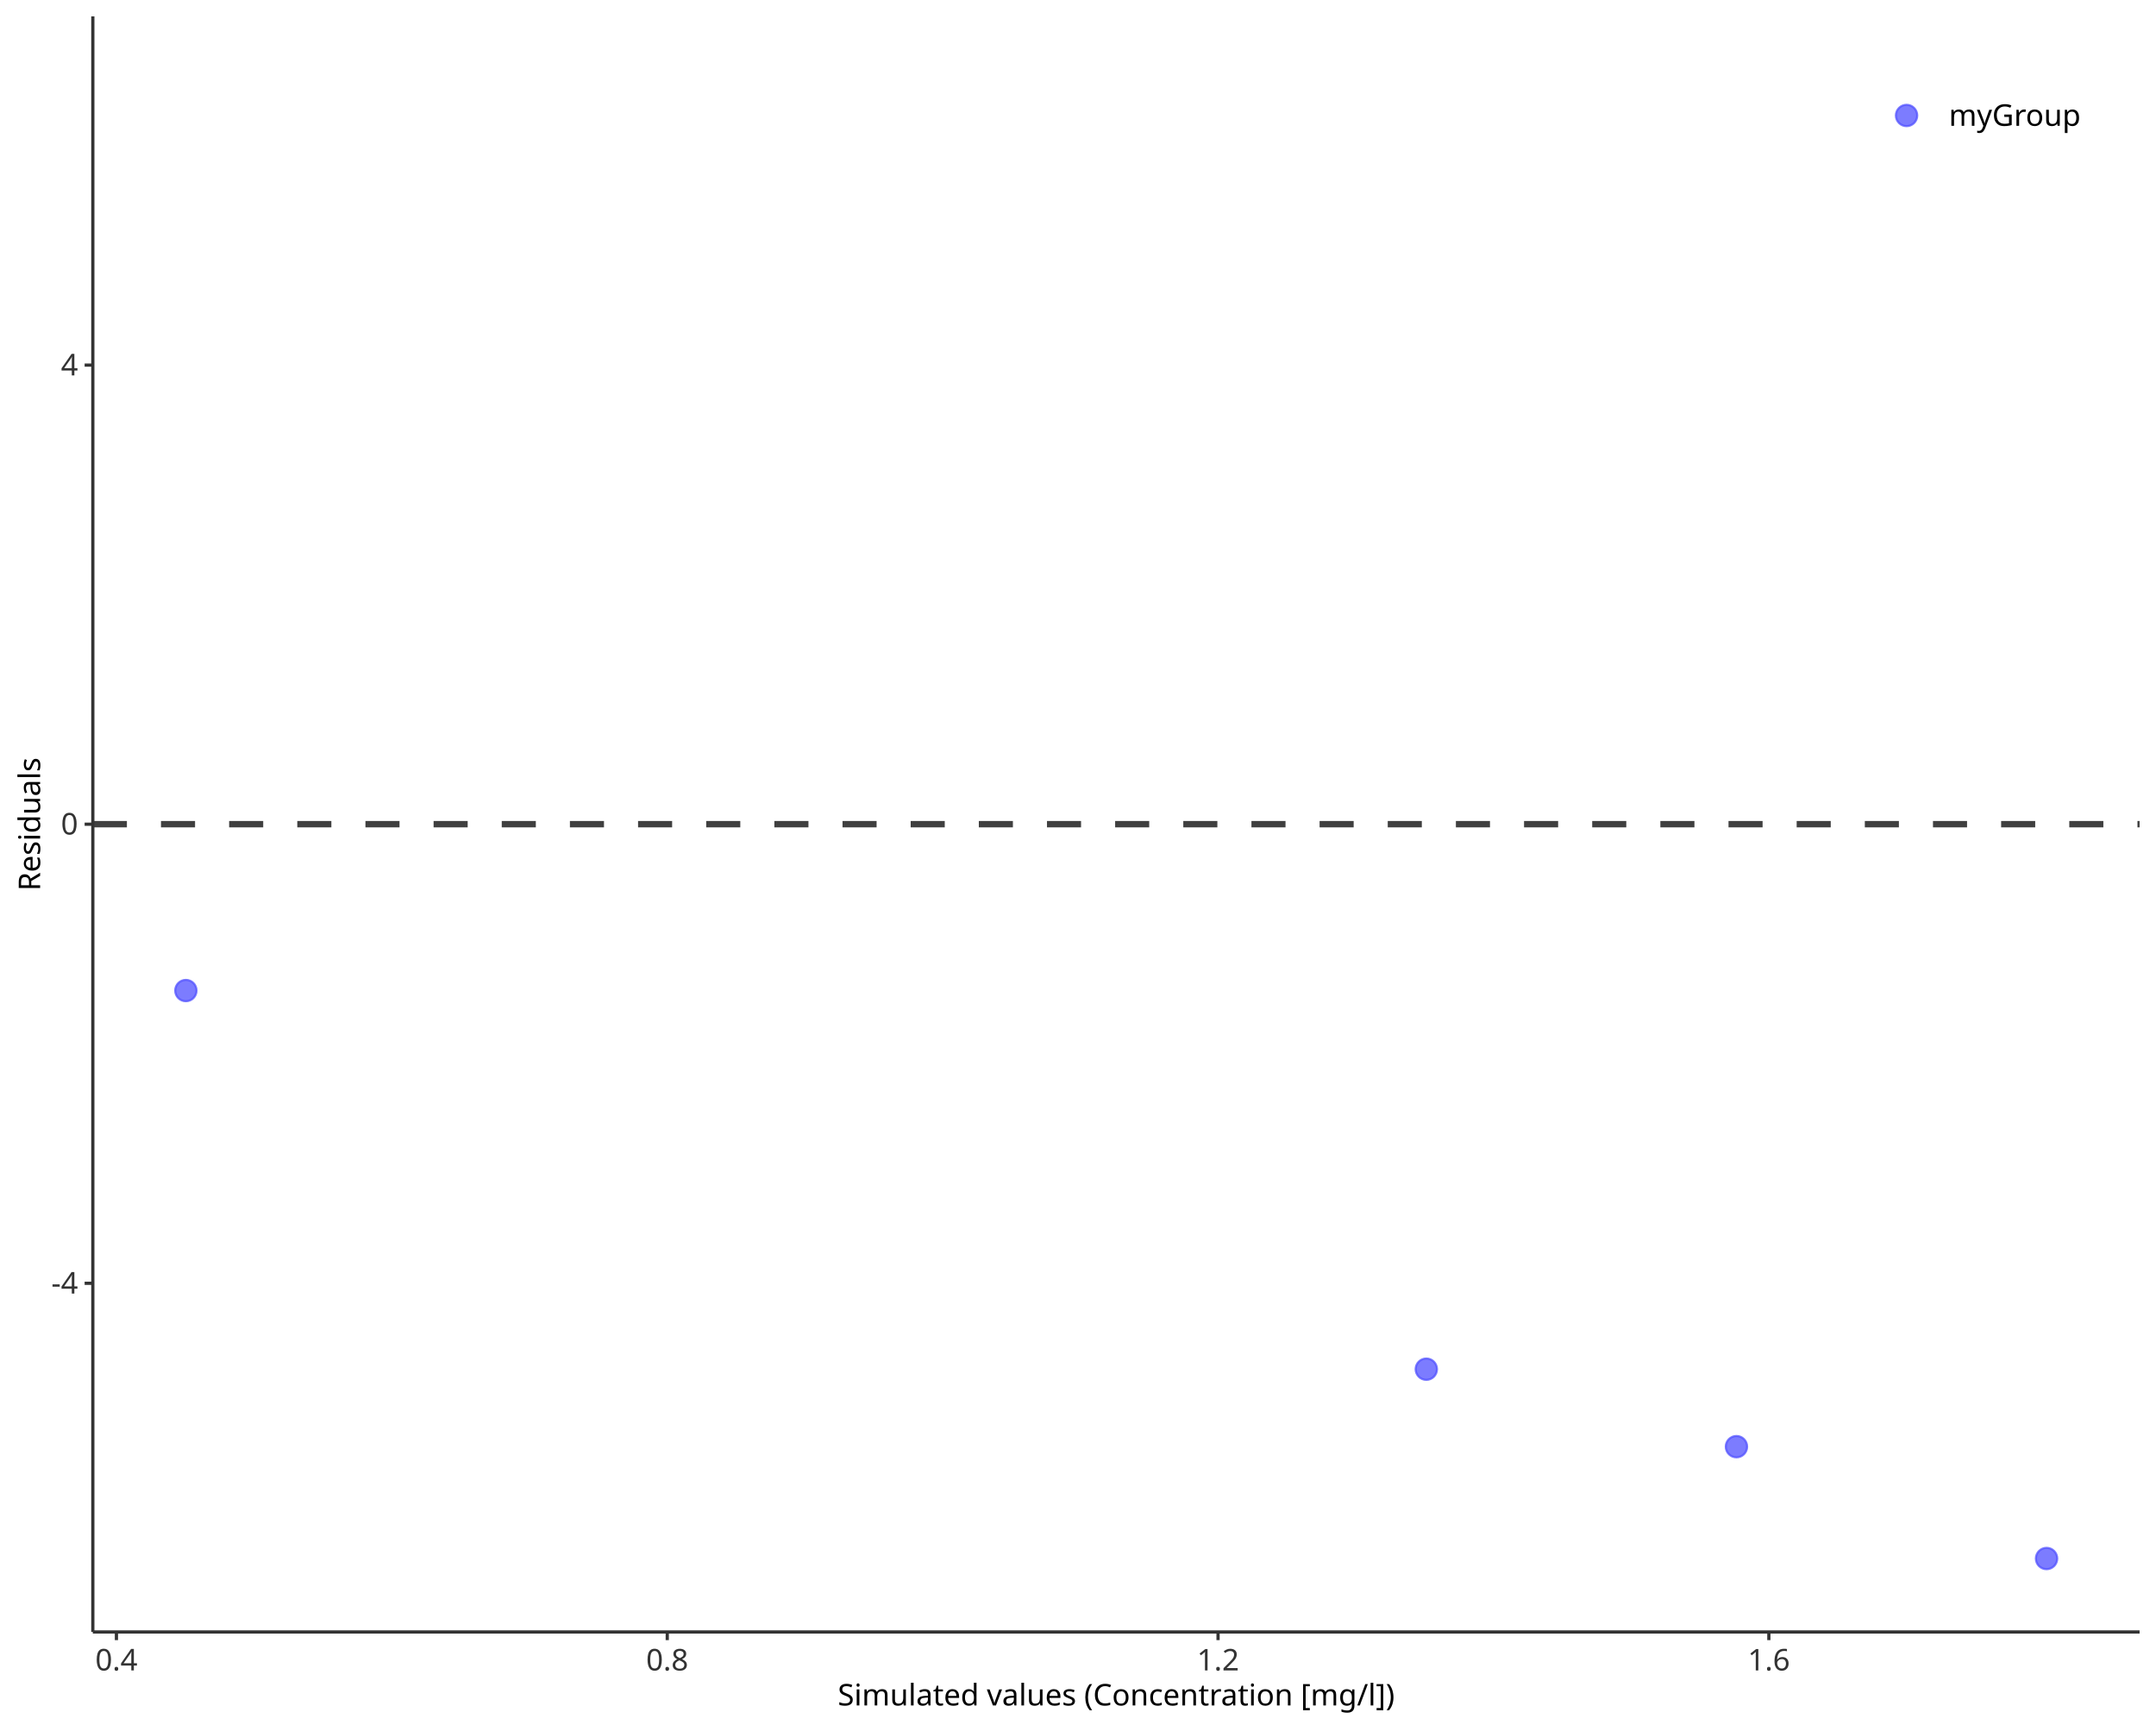
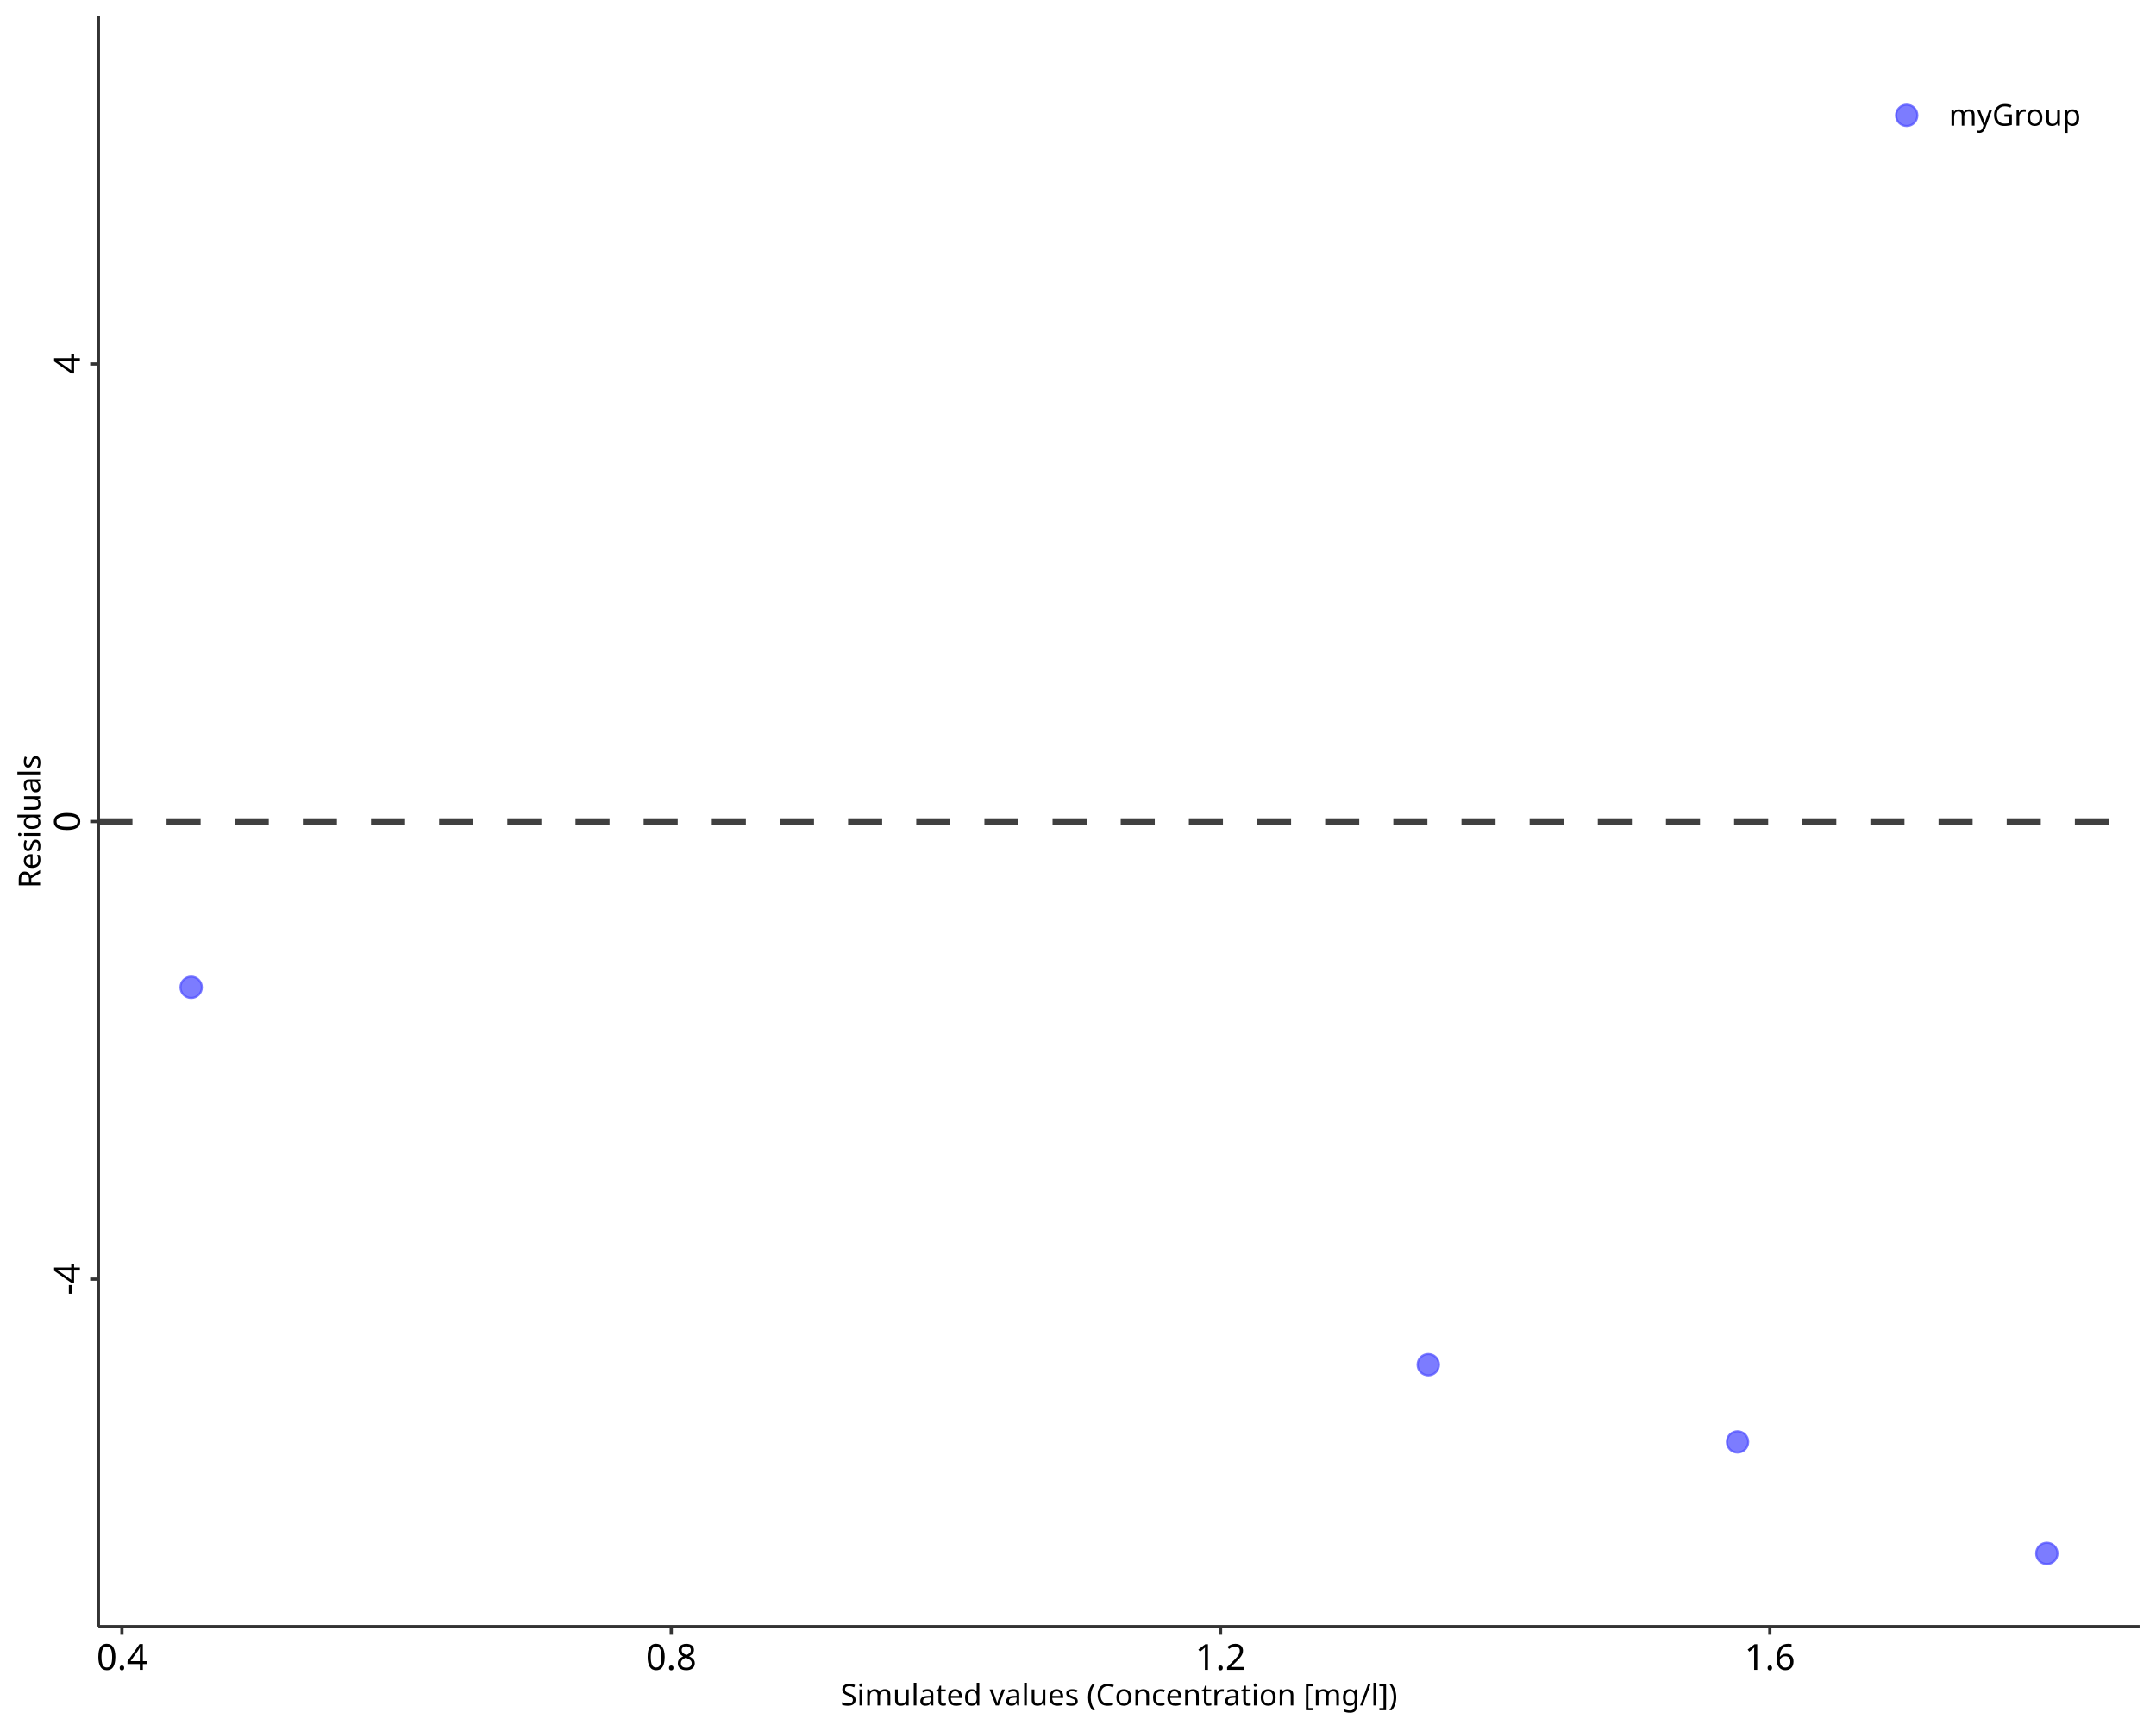
<svg xmlns="http://www.w3.org/2000/svg" class="svglite" data-engine-version="2.0" width="720.00pt" height="576.00pt" viewBox="0 0 720.00 576.00">
  <defs>
    <style type="text/css">
    .svglite line, .svglite polyline, .svglite polygon, .svglite path, .svglite rect, .svglite circle {
      fill: none;
      stroke: #000000;
      stroke-linecap: round;
      stroke-linejoin: round;
      stroke-miterlimit: 10.00;
    }
  </style>
  </defs>
  <rect width="100%" height="100%" style="stroke: none; fill: #FFFFFF;" />
  <defs>
    <clipPath id="cpMC4wMHw3MjAuMDB8MC4wMHw1NzYuMDA=">
      <rect x="0.00" y="0.00" width="720.00" height="576.00" />
    </clipPath>
  </defs>
  <g clip-path="url(#cpMC4wMHw3MjAuMDB8MC4wMHw1NzYuMDA=)">
    <rect x="0.00" y="0.00" width="720.00" height="576.00" style="stroke-width: 1.07; stroke: none; fill: #FFFFFF;" />
  </g>
  <defs>
-     <clipPath id="cpMzEuMDB8NzE0LjUyfDUuNDh8NTQ0Ljkz">
-       <rect x="31.00" y="5.48" width="683.52" height="539.45" />
+     <clipPath id="cpMzIuODZ8NzE0LjUyfDUuNDh8NTQzLjE0">
+       <rect x="32.86" y="5.48" width="681.66" height="537.66" />
    </clipPath>
  </defs>
-   <g clip-path="url(#cpMzEuMDB8NzE0LjUyfDUuNDh8NTQ0Ljkz)">
-     <rect x="31.00" y="5.48" width="683.52" height="539.45" style="stroke-width: 1.07; stroke: none; fill: #FFFFFF;" />
+   <g clip-path="url(#cpMzIuODZ8NzE0LjUyfDUuNDh8NTQzLjE0)">
+     <rect x="32.86" y="5.48" width="681.66" height="537.66" style="stroke-width: 1.07; stroke: none; fill: #FFFFFF;" />
  </g>
  <g clip-path="url(#cpMC4wMHw3MjAuMDB8MC4wMHw1NzYuMDA=)">
</g>
-   <g clip-path="url(#cpMzEuMDB8NzE0LjUyfDUuNDh8NTQ0Ljkz)">
+   <g clip-path="url(#cpMzIuODZ8NzE0LjUyfDUuNDh8NTQzLjE0)">
</g>
  <g clip-path="url(#cpMC4wMHw3MjAuMDB8MC4wMHw1NzYuMDA=)">
</g>
-   <g clip-path="url(#cpMzEuMDB8NzE0LjUyfDUuNDh8NTQ0Ljkz)">
+   <g clip-path="url(#cpMzIuODZ8NzE0LjUyfDUuNDh8NTQzLjE0)">
</g>
  <g clip-path="url(#cpMC4wMHw3MjAuMDB8MC4wMHw1NzYuMDA=)">
</g>
-   <g clip-path="url(#cpMzEuMDB8NzE0LjUyfDUuNDh8NTQ0Ljkz)">
+   <g clip-path="url(#cpMzIuODZ8NzE0LjUyfDUuNDh8NTQzLjE0)">
</g>
  <g clip-path="url(#cpMC4wMHw3MjAuMDB8MC4wMHw1NzYuMDA=)">
</g>
-   <g clip-path="url(#cpMzEuMDB8NzE0LjUyfDUuNDh8NTQ0Ljkz)">
+   <g clip-path="url(#cpMzIuODZ8NzE0LjUyfDUuNDh8NTQzLjE0)">
</g>
  <g clip-path="url(#cpMC4wMHw3MjAuMDB8MC4wMHw1NzYuMDA=)">
</g>
-   <g clip-path="url(#cpMzEuMDB8NzE0LjUyfDUuNDh8NTQ0Ljkz)">
+   <g clip-path="url(#cpMzIuODZ8NzE0LjUyfDUuNDh8NTQzLjE0)">
</g>
  <g clip-path="url(#cpMC4wMHw3MjAuMDB8MC4wMHw1NzYuMDA=)">
</g>
-   <g clip-path="url(#cpMzEuMDB8NzE0LjUyfDUuNDh8NTQ0Ljkz)">
+   <g clip-path="url(#cpMzIuODZ8NzE0LjUyfDUuNDh8NTQzLjE0)">
</g>
  <g clip-path="url(#cpMC4wMHw3MjAuMDB8MC4wMHw1NzYuMDA=)">
</g>
-   <g clip-path="url(#cpMzEuMDB8NzE0LjUyfDUuNDh8NTQ0Ljkz)">
+   <g clip-path="url(#cpMzIuODZ8NzE0LjUyfDUuNDh8NTQzLjE0)">
</g>
  <g clip-path="url(#cpMC4wMHw3MjAuMDB8MC4wMHw1NzYuMDA=)">
</g>
-   <g clip-path="url(#cpMzEuMDB8NzE0LjUyfDUuNDh8NTQ0Ljkz)">
+   <g clip-path="url(#cpMzIuODZ8NzE0LjUyfDUuNDh8NTQzLjE0)">
</g>
  <g clip-path="url(#cpMC4wMHw3MjAuMDB8MC4wMHw1NzYuMDA=)">
</g>
-   <g clip-path="url(#cpMzEuMDB8NzE0LjUyfDUuNDh8NTQ0Ljkz)">
+   <g clip-path="url(#cpMzIuODZ8NzE0LjUyfDUuNDh8NTQzLjE0)">
</g>
  <g clip-path="url(#cpMC4wMHw3MjAuMDB8MC4wMHw1NzYuMDA=)">
</g>
-   <g clip-path="url(#cpMzEuMDB8NzE0LjUyfDUuNDh8NTQ0Ljkz)">
+   <g clip-path="url(#cpMzIuODZ8NzE0LjUyfDUuNDh8NTQzLjE0)">
</g>
  <g clip-path="url(#cpMC4wMHw3MjAuMDB8MC4wMHw1NzYuMDA=)">
</g>
-   <g clip-path="url(#cpMzEuMDB8NzE0LjUyfDUuNDh8NTQ0Ljkz)">
+   <g clip-path="url(#cpMzIuODZ8NzE0LjUyfDUuNDh8NTQzLjE0)">
</g>
  <g clip-path="url(#cpMC4wMHw3MjAuMDB8MC4wMHw1NzYuMDA=)">
</g>
-   <g clip-path="url(#cpMzEuMDB8NzE0LjUyfDUuNDh8NTQ0Ljkz)">
+   <g clip-path="url(#cpMzIuODZ8NzE0LjUyfDUuNDh8NTQzLjE0)">
</g>
  <g clip-path="url(#cpMC4wMHw3MjAuMDB8MC4wMHw1NzYuMDA=)">
</g>
-   <g clip-path="url(#cpMzEuMDB8NzE0LjUyfDUuNDh8NTQ0Ljkz)">
+   <g clip-path="url(#cpMzIuODZ8NzE0LjUyfDUuNDh8NTQzLjE0)">
</g>
  <g clip-path="url(#cpMC4wMHw3MjAuMDB8MC4wMHw1NzYuMDA=)">
</g>
-   <g clip-path="url(#cpMzEuMDB8NzE0LjUyfDUuNDh8NTQ0Ljkz)">
+   <g clip-path="url(#cpMzIuODZ8NzE0LjUyfDUuNDh8NTQzLjE0)">
</g>
  <g clip-path="url(#cpMC4wMHw3MjAuMDB8MC4wMHw1NzYuMDA=)">
</g>
-   <g clip-path="url(#cpMzEuMDB8NzE0LjUyfDUuNDh8NTQ0Ljkz)">
+   <g clip-path="url(#cpMzIuODZ8NzE0LjUyfDUuNDh8NTQzLjE0)">
</g>
  <g clip-path="url(#cpMC4wMHw3MjAuMDB8MC4wMHw1NzYuMDA=)">
</g>
-   <g clip-path="url(#cpMzEuMDB8NzE0LjUyfDUuNDh8NTQ0Ljkz)">
-     <line x1="31.00" y1="275.21" x2="714.52" y2="275.21" style="stroke-width: 2.13; stroke: #000000; stroke-opacity: 0.75; stroke-dasharray: 11.38,11.38; stroke-linecap: butt;" />
-     <circle cx="62.07" cy="330.76" r="3.56" style="stroke-width: 0.71; stroke: #5050FF; stroke-opacity: 0.75; fill: #5050FF; fill-opacity: 0.75;" />
-     <circle cx="476.32" cy="457.19" r="3.56" style="stroke-width: 0.71; stroke: #5050FF; stroke-opacity: 0.75; fill: #5050FF; fill-opacity: 0.75;" />
-     <circle cx="579.89" cy="483.06" r="3.56" style="stroke-width: 0.71; stroke: #5050FF; stroke-opacity: 0.75; fill: #5050FF; fill-opacity: 0.75;" />
-     <circle cx="683.45" cy="520.41" r="3.56" style="stroke-width: 0.71; stroke: #5050FF; stroke-opacity: 0.75; fill: #5050FF; fill-opacity: 0.75;" />
+   <g clip-path="url(#cpMzIuODZ8NzE0LjUyfDUuNDh8NTQzLjE0)">
+     <line x1="32.86" y1="274.31" x2="714.52" y2="274.31" style="stroke-width: 2.13; stroke: #000000; stroke-opacity: 0.75; stroke-dasharray: 11.38,11.38; stroke-linecap: butt;" />
+     <circle cx="63.84" cy="329.68" r="3.56" style="stroke-width: 0.71; stroke: #5050FF; stroke-opacity: 0.75; fill: #5050FF; fill-opacity: 0.75;" />
+     <circle cx="476.97" cy="455.69" r="3.56" style="stroke-width: 0.71; stroke: #5050FF; stroke-opacity: 0.75; fill: #5050FF; fill-opacity: 0.75;" />
+     <circle cx="580.25" cy="481.47" r="3.56" style="stroke-width: 0.71; stroke: #5050FF; stroke-opacity: 0.75; fill: #5050FF; fill-opacity: 0.75;" />
+     <circle cx="683.54" cy="518.70" r="3.56" style="stroke-width: 0.71; stroke: #5050FF; stroke-opacity: 0.75; fill: #5050FF; fill-opacity: 0.75;" />
  </g>
  <g clip-path="url(#cpMC4wMHw3MjAuMDB8MC4wMHw1NzYuMDA=)">
-     <polyline points="31.00,544.93 31.00,5.48 " style="stroke-width: 1.07; stroke: #333333; stroke-linecap: butt;" />
-     <text x="26.07" y="431.94" text-anchor="end" style="font-size: 10.00px; fill: #333333; font-family: sans;" textLength="8.89px" lengthAdjust="spacingAndGlyphs">-4</text>
-     <text x="26.07" y="278.65" text-anchor="end" style="font-size: 10.00px; fill: #333333; font-family: sans;" textLength="5.56px" lengthAdjust="spacingAndGlyphs">0</text>
-     <text x="26.07" y="125.35" text-anchor="end" style="font-size: 10.00px; fill: #333333; font-family: sans;" textLength="5.56px" lengthAdjust="spacingAndGlyphs">4</text>
-     <polyline points="28.26,428.50 31.00,428.50 " style="stroke-width: 1.07; stroke: #333333; stroke-linecap: butt;" />
-     <polyline points="28.26,275.21 31.00,275.21 " style="stroke-width: 1.07; stroke: #333333; stroke-linecap: butt;" />
-     <polyline points="28.26,121.91 31.00,121.91 " style="stroke-width: 1.07; stroke: #333333; stroke-linecap: butt;" />
-     <polyline points="31.00,544.93 714.52,544.93 " style="stroke-width: 1.07; stroke: #333333; stroke-linecap: butt;" />
-     <polyline points="38.88,547.67 38.88,544.93 " style="stroke-width: 1.07; stroke: #333333; stroke-linecap: butt;" />
-     <polyline points="222.83,547.67 222.83,544.93 " style="stroke-width: 1.07; stroke: #333333; stroke-linecap: butt;" />
-     <polyline points="406.77,547.67 406.77,544.93 " style="stroke-width: 1.07; stroke: #333333; stroke-linecap: butt;" />
-     <polyline points="590.71,547.67 590.71,544.93 " style="stroke-width: 1.07; stroke: #333333; stroke-linecap: butt;" />
-     <text x="38.88" y="557.78" text-anchor="middle" style="font-size: 10.00px; fill: #333333; font-family: sans;" textLength="13.90px" lengthAdjust="spacingAndGlyphs">0.4</text>
-     <text x="222.83" y="557.78" text-anchor="middle" style="font-size: 10.00px; fill: #333333; font-family: sans;" textLength="13.90px" lengthAdjust="spacingAndGlyphs">0.8</text>
-     <text x="406.77" y="557.78" text-anchor="middle" style="font-size: 10.00px; fill: #333333; font-family: sans;" textLength="13.90px" lengthAdjust="spacingAndGlyphs">1.2</text>
-     <text x="590.71" y="557.78" text-anchor="middle" style="font-size: 10.00px; fill: #333333; font-family: sans;" textLength="13.90px" lengthAdjust="spacingAndGlyphs">1.6</text>
-     <text x="372.76" y="569.48" text-anchor="middle" style="font-size: 10.00px; font-family: sans;" textLength="175.10px" lengthAdjust="spacingAndGlyphs">Simulated values (Concentration [mg/l])</text>
-     <text transform="translate(13.40,275.21) rotate(-90)" text-anchor="middle" style="font-size: 10.00px; font-family: sans;" textLength="43.92px" lengthAdjust="spacingAndGlyphs">Residuals</text>
-     <rect x="622.58" y="18.97" width="74.85" height="33.72" style="stroke-width: 1.07; stroke: none; fill: #FFFFFF;" />
-     <rect x="628.06" y="29.92" width="17.28" height="17.28" style="stroke-width: 1.07; stroke: none; fill: #FFFFFF;" />
-     <circle cx="636.70" cy="38.56" r="3.56" style="stroke-width: 0.71; stroke: #5050FF; stroke-opacity: 0.75; fill: #5050FF; fill-opacity: 0.75;" />
-     <text x="650.82" y="42.01" style="font-size: 10.00px; font-family: sans;" textLength="41.14px" lengthAdjust="spacingAndGlyphs">myGroup</text>
+     <polyline points="32.86,543.14 32.86,5.48 " style="stroke-width: 1.07; stroke: #333333; stroke-linecap: butt;" />
+     <text transform="translate(26.68,427.10) rotate(-90)" text-anchor="middle" style="font-size: 12.00px; font-family: sans;" textLength="10.67px" lengthAdjust="spacingAndGlyphs">-4</text>
+     <text transform="translate(26.68,274.31) rotate(-90)" text-anchor="middle" style="font-size: 12.00px; font-family: sans;" textLength="6.67px" lengthAdjust="spacingAndGlyphs">0</text>
+     <text transform="translate(26.68,121.53) rotate(-90)" text-anchor="middle" style="font-size: 12.00px; font-family: sans;" textLength="6.67px" lengthAdjust="spacingAndGlyphs">4</text>
+     <polyline points="30.12,427.10 32.86,427.10 " style="stroke-width: 1.07; stroke: #333333; stroke-linecap: butt;" />
+     <polyline points="30.12,274.31 32.86,274.31 " style="stroke-width: 1.07; stroke: #333333; stroke-linecap: butt;" />
+     <polyline points="30.12,121.53 32.86,121.53 " style="stroke-width: 1.07; stroke: #333333; stroke-linecap: butt;" />
+     <polyline points="32.86,543.14 714.52,543.14 " style="stroke-width: 1.07; stroke: #333333; stroke-linecap: butt;" />
+     <polyline points="40.72,545.88 40.72,543.14 " style="stroke-width: 1.07; stroke: #333333; stroke-linecap: butt;" />
+     <polyline points="224.16,545.88 224.16,543.14 " style="stroke-width: 1.07; stroke: #333333; stroke-linecap: butt;" />
+     <polyline points="407.60,545.88 407.60,543.14 " style="stroke-width: 1.07; stroke: #333333; stroke-linecap: butt;" />
+     <polyline points="591.04,545.88 591.04,543.14 " style="stroke-width: 1.07; stroke: #333333; stroke-linecap: butt;" />
+     <text x="40.72" y="557.58" text-anchor="middle" style="font-size: 12.00px; font-family: sans;" textLength="16.68px" lengthAdjust="spacingAndGlyphs">0.4</text>
+     <text x="224.16" y="557.58" text-anchor="middle" style="font-size: 12.00px; font-family: sans;" textLength="16.68px" lengthAdjust="spacingAndGlyphs">0.8</text>
+     <text x="407.60" y="557.58" text-anchor="middle" style="font-size: 12.00px; font-family: sans;" textLength="16.68px" lengthAdjust="spacingAndGlyphs">1.2</text>
+     <text x="591.04" y="557.58" text-anchor="middle" style="font-size: 12.00px; font-family: sans;" textLength="16.68px" lengthAdjust="spacingAndGlyphs">1.6</text>
+     <text x="373.69" y="569.48" text-anchor="middle" style="font-size: 10.00px; font-family: sans;" textLength="175.10px" lengthAdjust="spacingAndGlyphs">Simulated values (Concentration [mg/l])</text>
+     <text transform="translate(13.40,274.31) rotate(-90)" text-anchor="middle" style="font-size: 10.00px; font-family: sans;" textLength="43.92px" lengthAdjust="spacingAndGlyphs">Residuals</text>
+     <rect x="622.62" y="18.92" width="74.85" height="33.72" style="stroke-width: 1.07; stroke: none; fill: #FFFFFF;" />
+     <rect x="628.10" y="29.88" width="17.28" height="17.28" style="stroke-width: 1.07; stroke: none; fill: #FFFFFF;" />
+     <circle cx="636.74" cy="38.52" r="3.56" style="stroke-width: 0.71; stroke: #5050FF; stroke-opacity: 0.75; fill: #5050FF; fill-opacity: 0.75;" />
+     <text x="650.86" y="41.96" style="font-size: 10.00px; font-family: sans;" textLength="41.14px" lengthAdjust="spacingAndGlyphs">myGroup</text>
  </g>
</svg>
